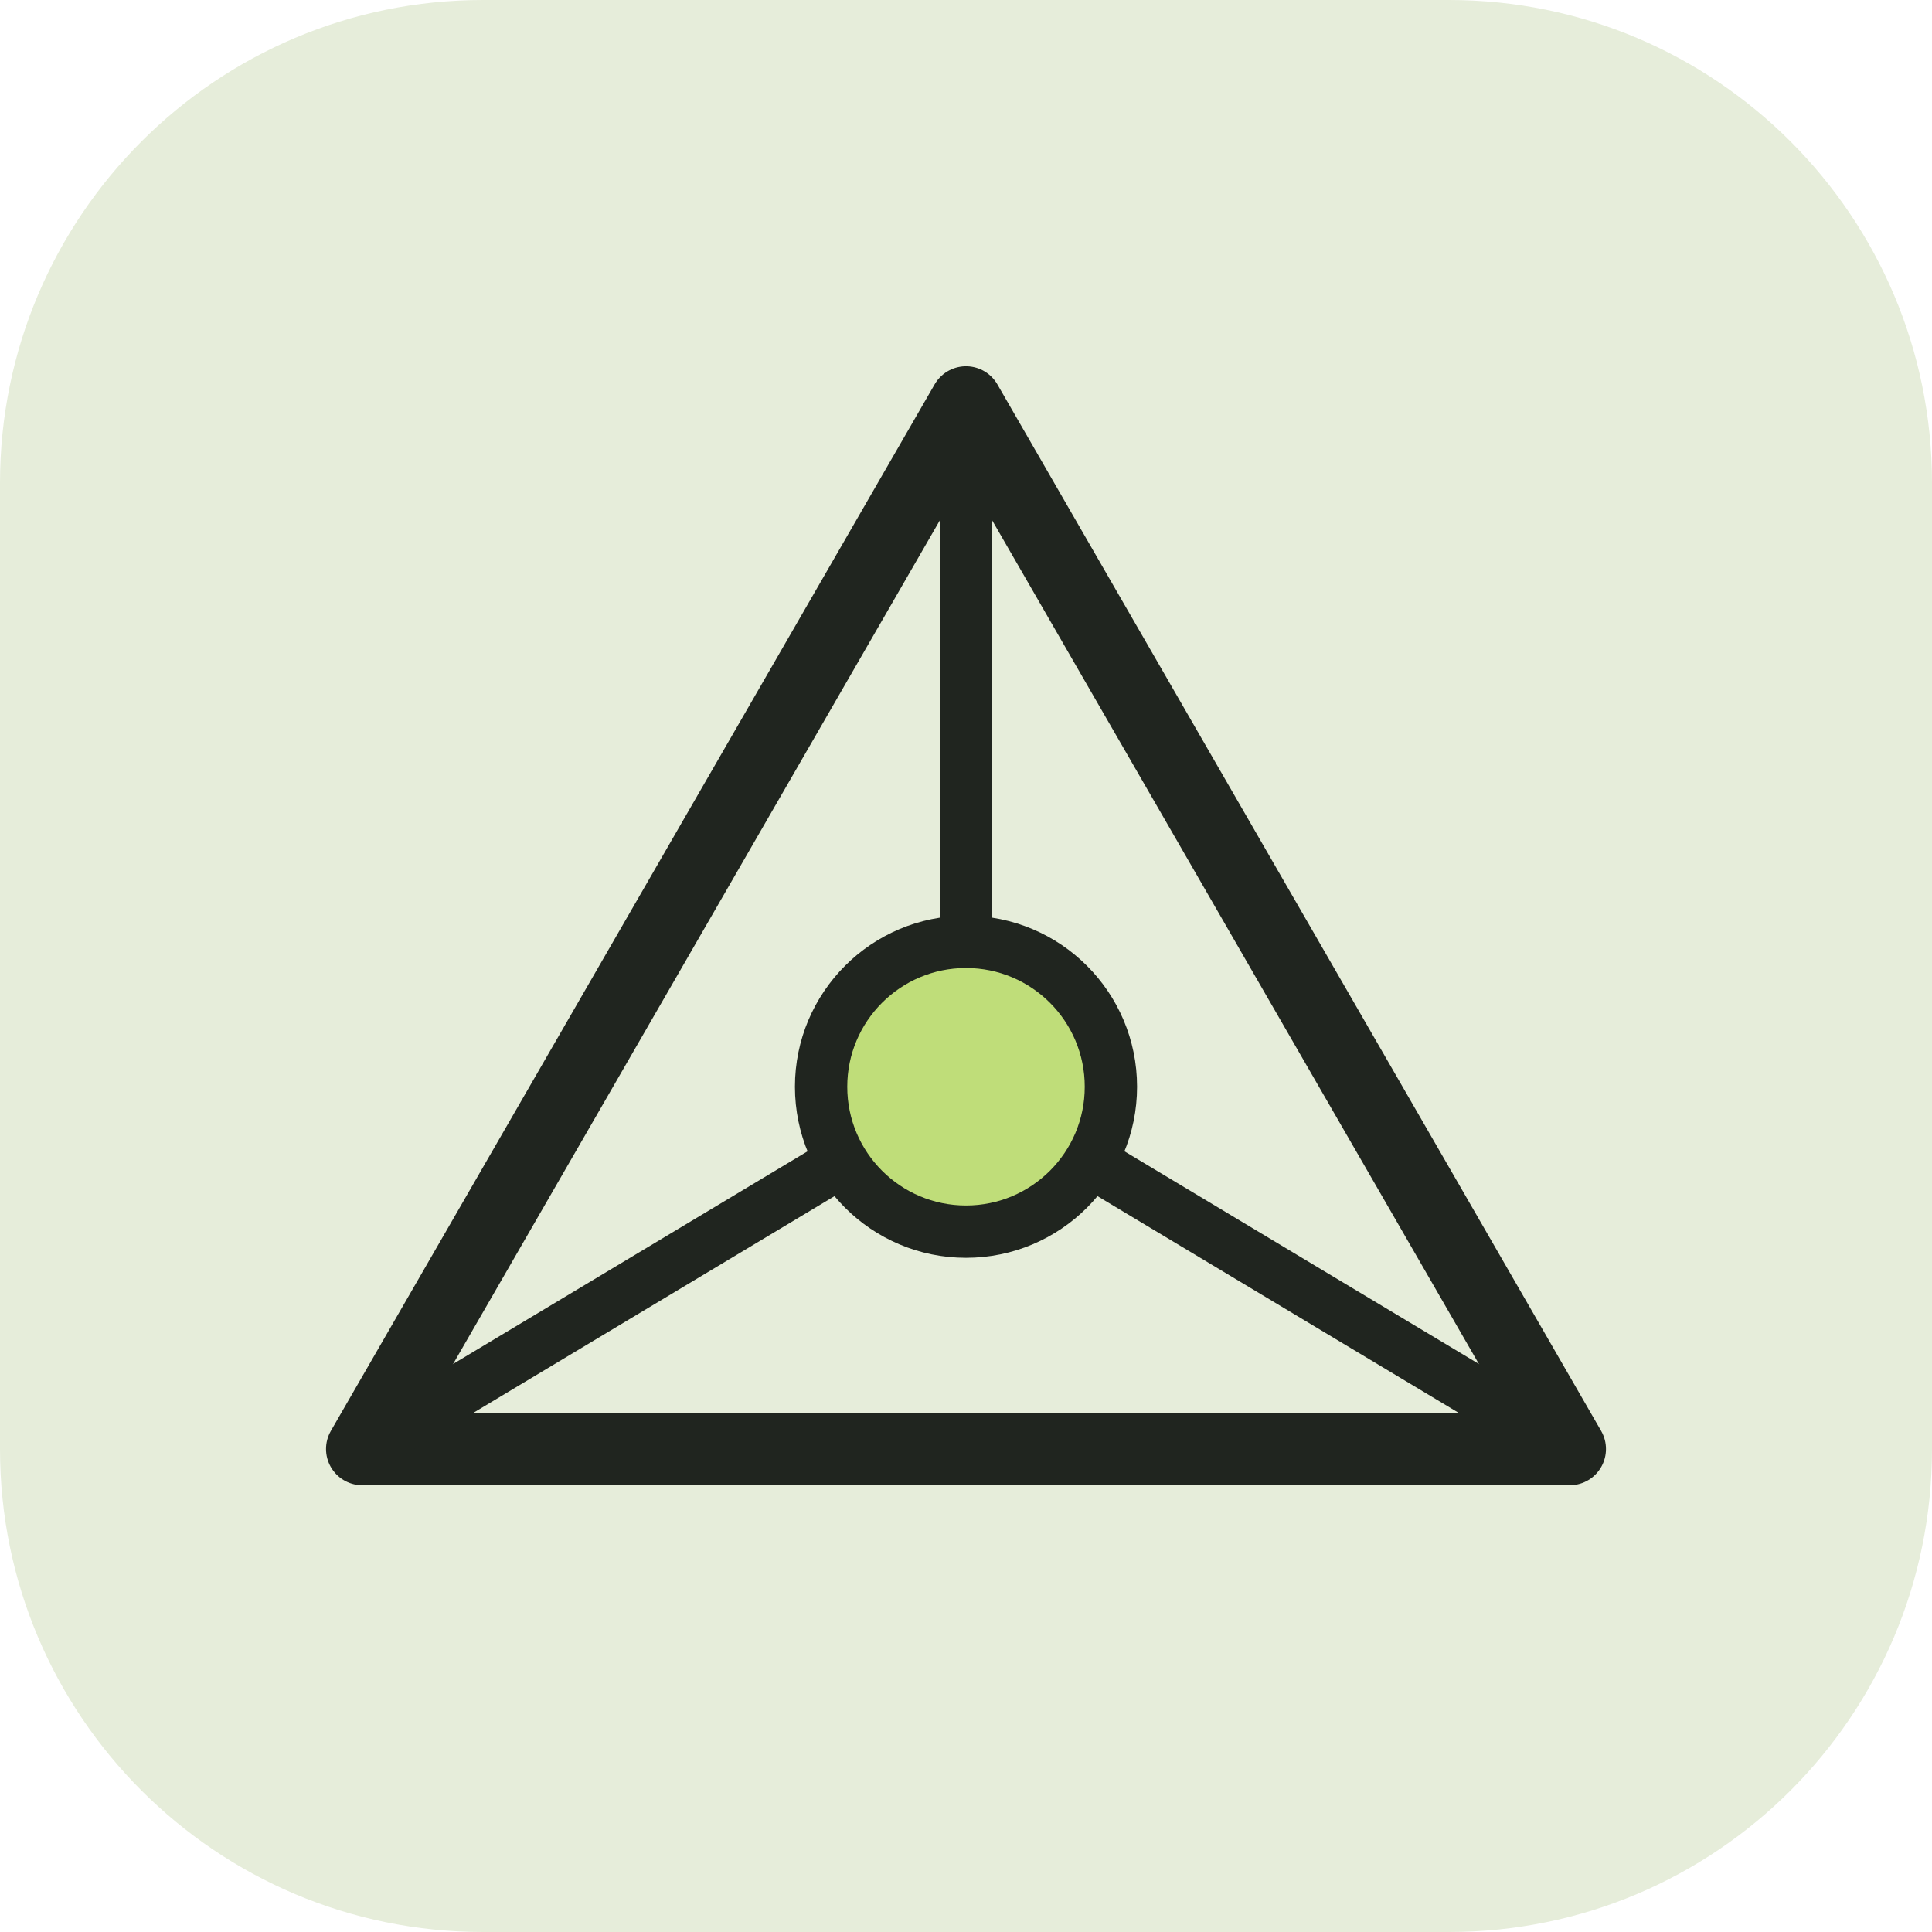
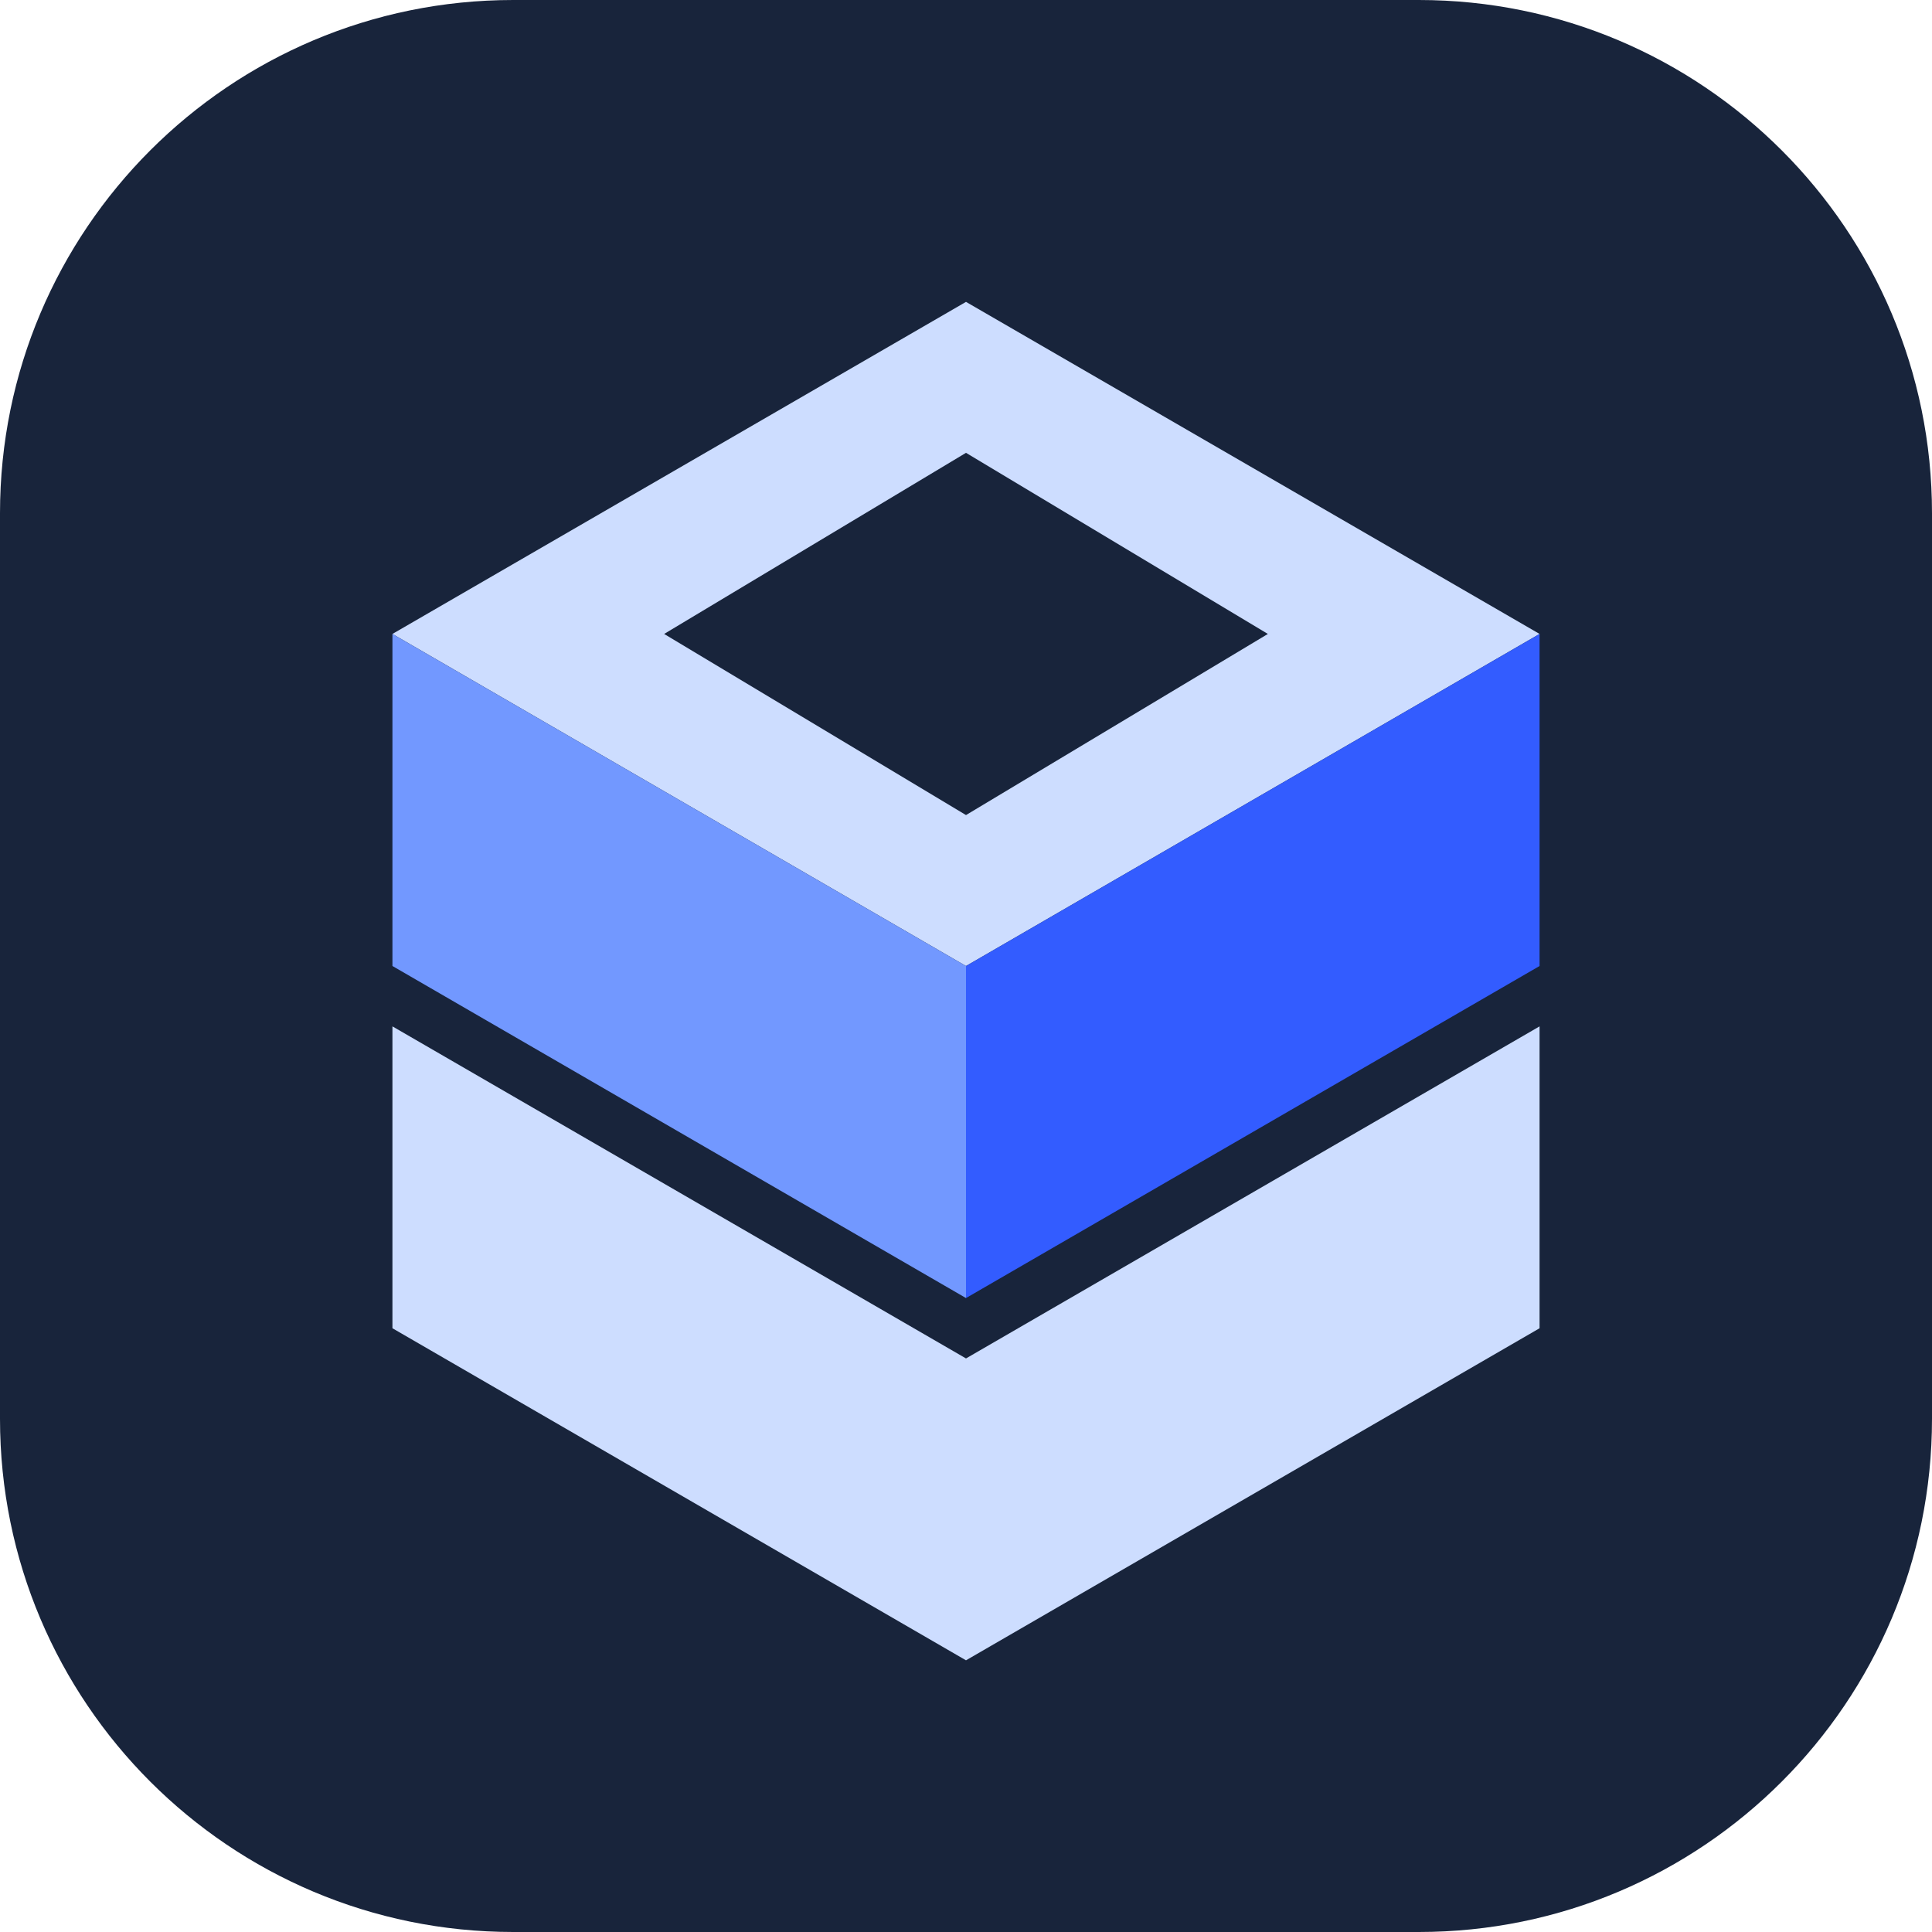
- <svg xmlns="http://www.w3.org/2000/svg" viewBox="0 0 48 48" fill="none">
-   <rect width="48" height="48" rx="12" fill="#e6edda" />
-   <g stroke="#20251f" stroke-linejoin="round">
-     <path d="M9 36 24 10l15 26H9Z" stroke-width="1.8" />
-     <path d="m9 36 15-9 15 9M24 10v17" stroke-width="1.3" />
-     <circle cx="24" cy="27" r="3.6" fill="#bfdd79" stroke-width="1.3" />
-   </g>
+ <svg xmlns="http://www.w3.org/2000/svg" viewBox="0 0 64 64" fill="none">
+   <rect width="64" height="64" rx="17" fill="#18243b" />
+   <path d="m32 10 19 11-19 11-19-11 19-11Z" fill="#cdddff" />
+   <path d="m13 21 19 11v11L13 32V21Z" fill="#7298ff" />
+   <path d="m32 32 19-11v11L32 43V32Z" fill="#335cff" />
+   <path d="m13 34 19 11 19-11v10L32 55 13 44V34Z" fill="#cdddff" />
+   <path d="m22 21 10-6 10 6-10 6-10-6Z" fill="#18243b" />
</svg>
